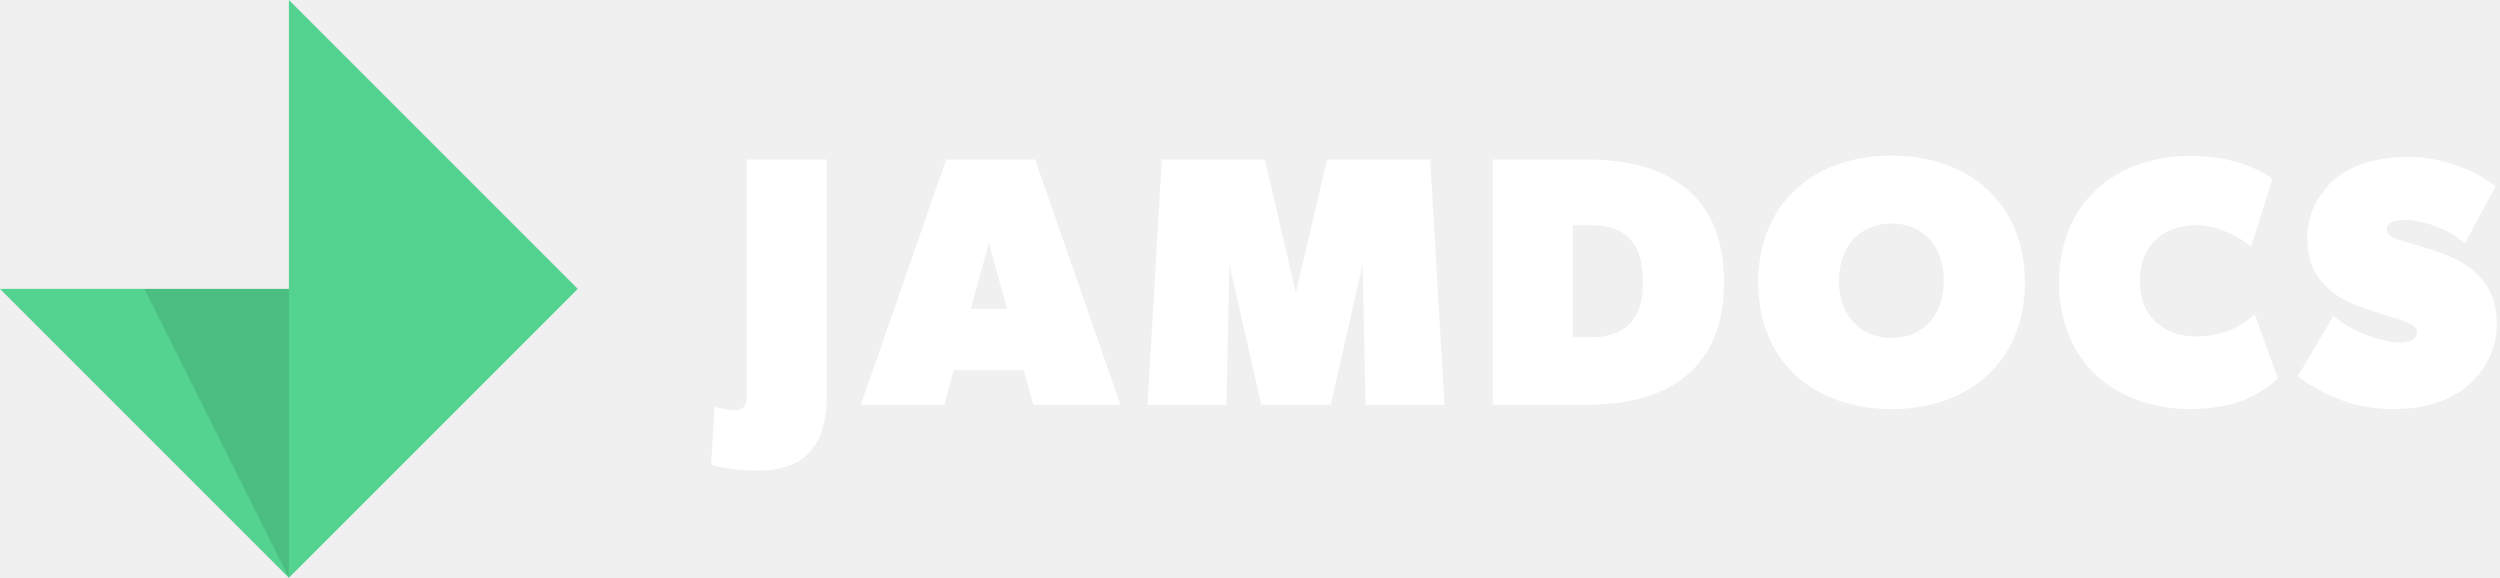
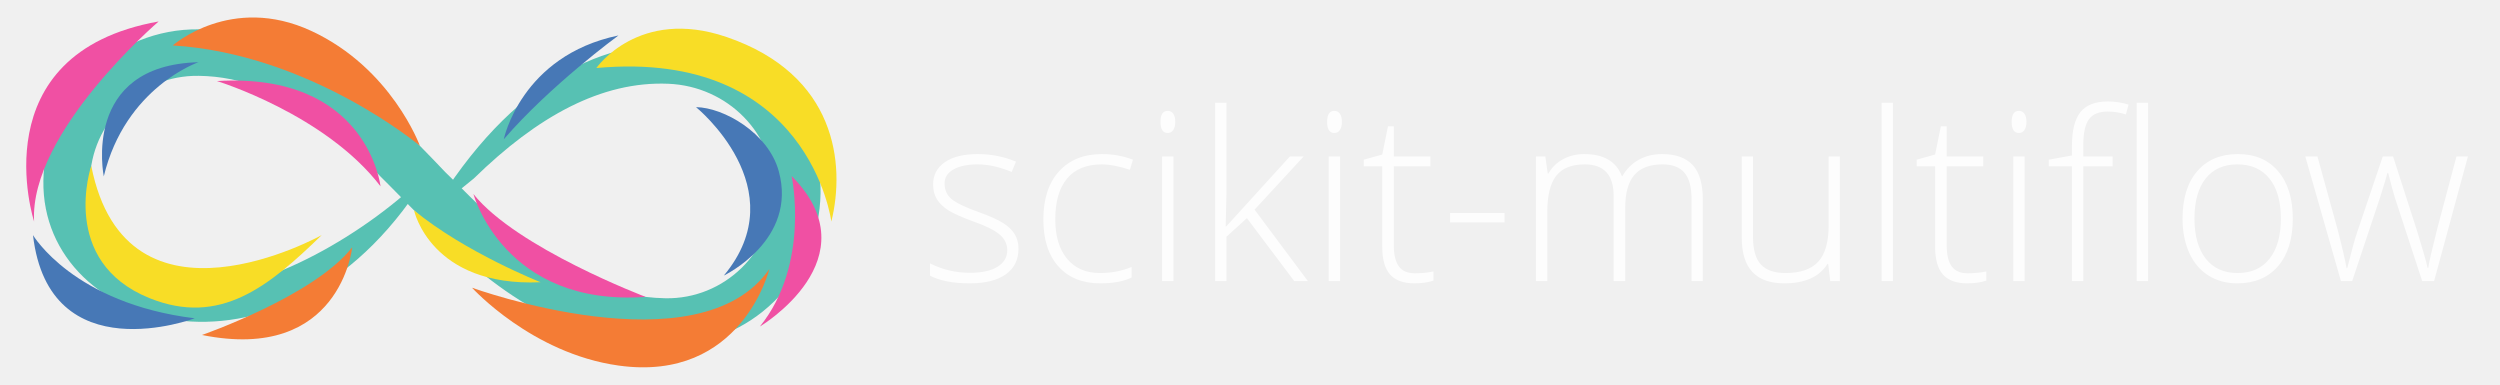
- <svg xmlns="http://www.w3.org/2000/svg" width="225" height="52" viewBox="0 0 225 52">
-   <path fill="#FFFFFF" fill-rule="nonzero" d="M74.4,14.352 L74.4,35.632 C74.4,40.432 72.16,42.352 68.16,42.352 C66.4,42.352 64.48,42.032 64,41.808 L64.32,36.592 C64.8,36.752 65.44,36.912 66.08,36.912 C66.72,36.912 67.2,36.752 67.2,35.632 L67.2,14.352 L74.4,14.352 Z M93.16,14.352 L100.84,36.432 L93,36.432 L92.136,33.328 L85.832,33.328 L85,36.432 L77.48,36.432 L85.16,14.352 L93.16,14.352 Z M87.368,27.792 L90.632,27.792 L89,21.872 L87.368,27.792 Z M128.72,14.352 L130,36.432 L122.896,36.432 L122.64,23.792 L119.76,36.432 L113.52,36.432 L110.64,23.792 L110.384,36.432 L103.28,36.432 L104.56,14.352 L113.84,14.352 L116.624,26.352 L119.44,14.352 L128.72,14.352 Z M155.16,25.392 C155.16,29.872 153.56,32.432 151.48,34.032 C149.4,35.632 146.52,36.432 142.68,36.432 L134.36,36.432 L134.36,14.352 L142.68,14.352 C146.52,14.352 149.4,15.152 151.48,16.752 C153.56,18.352 155.16,20.912 155.16,25.392 Z M147.864,25.392 C147.864,23.152 147.256,22.032 146.584,21.392 C145.944,20.752 144.824,20.272 143.224,20.272 L141.56,20.272 L141.56,30.352 L143.224,30.352 C144.824,30.352 145.944,29.872 146.584,29.232 C147.224,28.592 147.864,27.632 147.864,25.392 Z M182.24,25.424 C182.24,32.624 177.12,36.816 170.24,36.816 C163.36,36.816 158.24,32.624 158.24,25.424 C158.24,18.224 163.36,14 170.24,14 C177.12,14 182.24,18.224 182.24,25.424 Z M174.944,25.264 C174.944,22.224 173.12,20.112 170.24,20.112 C167.36,20.112 165.504,22.224 165.504,25.264 C165.504,28.304 167.36,30.416 170.24,30.416 C173.12,30.416 174.944,28.304 174.944,25.264 Z M202.92,28.272 L205,34.032 C204.2,34.832 201.96,36.816 197.16,36.816 C190.6,36.816 185.32,32.784 185.32,25.424 C185.32,18.064 190.6,14.032 197.16,14.032 C202.12,14.032 204.52,16.112 204.52,16.112 L202.6,22.192 C202.6,22.192 200.36,20.272 197.64,20.272 C194.92,20.272 192.584,21.872 192.584,25.328 C192.584,28.752 195.08,30.288 197.64,30.288 C200.2,30.288 201.96,29.232 202.92,28.272 Z M224.72,29.168 C224.72,31.472 223.6,33.552 221.84,34.928 C220.08,36.272 217.872,36.816 215.312,36.816 C212.752,36.816 209.808,36.112 206.8,33.872 L210,28.432 C212.048,30.16 214.928,30.832 215.888,30.832 C216.848,30.832 217.52,30.544 217.52,29.904 C217.52,29.264 216.72,29.008 215.92,28.752 C215.12,28.528 213.36,27.952 212.72,27.728 C212.08,27.472 210.8,27.056 209.68,26.096 C208.56,25.136 207.664,23.792 207.664,21.392 C207.664,18.992 208.912,17.136 210.224,16.048 C211.568,14.928 213.776,14.128 216.72,14.128 C219.664,14.128 222.672,15.184 224.592,16.784 L221.84,21.904 C220.176,20.432 217.744,19.792 216.592,19.792 C215.44,19.792 214.8,20.016 214.8,20.688 C214.8,21.328 215.824,21.552 216.336,21.712 C216.848,21.872 218.192,22.256 218.96,22.512 C219.728,22.768 221.52,23.408 222.64,24.368 C223.76,25.328 224.72,26.832 224.72,29.168 Z" />
-   <polygon fill="#54D28F" points="0 26 26 52 52 26 26 0 26 26" />
-   <polygon fill="#000" points="26 26 26 52 13 26" opacity=".1" />
+ <svg xmlns="http://www.w3.org/2000/svg" viewBox="0 0 649.655 100" height="100" width="649.655" xml:space="preserve" id="svg2" version="1.1">
+   <defs id="defs6">
+     <rect id="rect918" height="10305.569" width="16207.849" y="15691.071" x="-2305.421" />
+     <rect id="rect894" height="4928.572" width="13950" y="4628.004" x="-5975.387" />
+     <radialGradient id="radialGradient18" spreadMethod="pad" gradientTransform="matrix(3.106398,1.6492457e-7,1.6492492e-7,-3.106398,6000,6000)" gradientUnits="userSpaceOnUse" r="1" cy="4.5474735e-13" cx="2.2737368e-13" fy="4.5474735e-13" fx="2.2737368e-13">
+       <stop id="stop14" offset="0" style="stop-opacity:1;stop-color:#ffffff" />
+       <stop id="stop16" offset="1" style="stop-opacity:1;stop-color:#f2fbfe" />
+     </radialGradient>
+   </defs>
+   <g transform="matrix(1.333333,0,0,-1.333333,229.7827,328.4958)" id="g10">
+     <g transform="scale(0.1)" id="g12">
+       <g id="g4776">
+         <g transform="matrix(0.4545455,0,0,0.4545455,388.8188,1139.301)" id="g868">
+           <g id="g4891" transform="matrix(1.006391,0,0,1.006391,-5579.518,-7739.059)" style="opacity:1">
+             <g transform="matrix(0.8466427,0,0,0.8466427,834.9881,901.0258)" id="g196" style="opacity:0.86">
+               <path id="path22" style="fill:#3fb9a9;fill-opacity:1;fill-rule:nonzero;stroke:none;stroke-width:0.544" d="m 2280.25,10366.975 213.326,173.818 c 318.359,310.996 641.289,489.945 978.177,475.96 297.37,-12.342 536.174,-249.977 531.837,-547.575 -4.337,-297.593 -250.004,-537.796 -547.575,-531.832 -541.023,10.835 -920.924,457.208 -1105.31,633.083 -350.547,369.365 -702.744,712.381 -1239.01,720.201 -427.294,6.225 -778.734,-335.109 -784.959,-762.403 -11.254,-771.73 1243.848,-1125.591 1944.361,50.642 -314.74,-319.572 -829.016,-606.722 -1178.552,-601.623 -297.593,4.337 -536.174,249.977 -531.837,547.569 4.337,297.599 249.982,536.18 547.575,531.837 897.611,-13.082 1194.017,-1324.039 2344.32,-1353.283 427.201,-10.856 778.734,335.109 784.959,762.402 11.069,759.187 -1151.669,1250.063 -1957.312,-98.796" />
+               <path id="path24" style="fill:#f9da06;fill-opacity:1;fill-rule:nonzero;stroke:none;stroke-width:0.544" d="m 567.652,10603.7 c 0,0 -164.518,-481.483 293.582,-665.946 355.548,-143.169 601.357,60.176 866.347,317.543 0,0 -982.857,-549.044 -1159.929,348.403" />
+               <path id="path26" style="fill:#f9da06;fill-opacity:1;fill-rule:nonzero;stroke:none;stroke-width:0.544" d="m 3109.511,11095.959 c 0,0 212.27,307.448 655.367,155.99 552.995,-189.022 598.189,-639.591 527.07,-928.814 0,0 -110.671,870.587 -1182.437,772.824" />
+               <path id="path28" style="fill:#f46a17;fill-opacity:1;fill-rule:nonzero;stroke:none;stroke-width:0.544" d="m 2483.846,9990.29 c 0,0 1144.099,-415.79 1496.225,94.291 0,0 -139.023,-571.949 -758.142,-486.017 -438.134,60.813 -738.083,391.726 -738.083,391.726" />
+               <path id="path30" style="fill:#f46a17;fill-opacity:1;fill-rule:nonzero;stroke:none;stroke-width:0.544" d="m 977.739,11209.585 c 0,0 294.056,260.125 697.694,72.828 403.638,-187.303 545.888,-577.859 545.888,-577.859 0,0 -551.205,462.279 -1243.581,505.031" />
+               <path id="path32" style="fill:#f03697;fill-opacity:1;fill-rule:nonzero;stroke:none;stroke-width:0.544" d="m 279.963,10323.57 c 0,0 -275.194,845.778 626.971,1006.78 0,0 -651.427,-557.321 -626.971,-1006.78" />
+               <path id="path34" style="fill:#f03697;fill-opacity:1;fill-rule:nonzero;stroke:none;stroke-width:0.544" d="m 2490.713,10461.87 c 0,0 154.222,-568.347 866.799,-517.678 0,0 -649.43,246.015 -866.799,517.678" />
+               <path id="path36" style="fill:#f03697;fill-opacity:1;fill-rule:nonzero;stroke:none;stroke-width:0.544" d="m 4092.113,10552.318 c 0,0 95.145,-441.725 -159.805,-757.303 0,0 572.771,341.019 159.805,757.303" />
+               <path id="path38" style="fill:#f03697;fill-opacity:1;fill-rule:nonzero;stroke:none;stroke-width:0.544" d="m 2023.232,10500.752 c 0,0 -64.181,574.892 -823.15,529.665 0,0 545.436,-167.005 823.15,-529.665" />
+               <path id="path40" style="fill:#2c65ad;fill-opacity:1;fill-rule:nonzero;stroke:none;stroke-width:0.544" d="m 274.451,10255.101 c 0,0 203.22,-343.843 813.888,-418.619 0,0 -733.305,-275.94 -813.888,418.619" />
+               <path id="path42" style="fill:#2c65ad;fill-opacity:1;fill-rule:nonzero;stroke:none;stroke-width:0.544" d="m 2643.493,10737.205 c 0,0 85.948,420.535 577.26,522.679 0,0 -344.736,-252.132 -577.26,-522.679" />
+               <path id="path44" style="fill:#2c65ad;fill-opacity:1;fill-rule:nonzero;stroke:none;stroke-width:0.544" d="m 3610.977,10899.073 c 0,0 505.678,-409.575 140.03,-847.432 0,0 372.309,177.328 276.157,525.704 -53.412,193.513 -278.34,320.095 -416.187,321.728" />
+               <path id="path46" style="fill:#2c65ad;fill-opacity:1;fill-rule:nonzero;stroke:none;stroke-width:0.544" d="m 630.701,10550.67 c 0,0 -115.215,558.621 476.423,574.484 0,0 -368.293,-126.153 -476.423,-574.484" />
+               <path id="path48" style="fill:#f46a17;fill-opacity:1;fill-rule:nonzero;stroke:none;stroke-width:0.544" d="m 1124.761,9752.498 c 0,0 565.8,196.81 756.128,441.464 0,0 -59.283,-582.076 -756.128,-441.464" />
+               <path id="path50" style="fill:#f9da06;fill-opacity:1;fill-rule:nonzero;stroke:none;stroke-width:0.544" d="m 2191.999,10379.703 c 0,0 82.809,-386.36 636.936,-361.79 0,0 -380.733,150.587 -636.936,361.79" />
+             </g>
+             <text xml:space="preserve" style="font-style:normal;font-weight:normal;font-size:300px;line-height:1.25;font-family:sans-serif;letter-spacing:0px;word-spacing:0px;opacity:0.86;fill:#000000;fill-opacity:1;stroke:none;stroke-width:7.5" x="4848.061" y="-9387.684" id="text163" transform="scale(1,-1)">
+               <tspan id="tspan161" x="4848.061" y="-9387.684" style="font-style:normal;font-variant:normal;font-weight:300;font-stretch:normal;font-size:1000px;font-family:'Open Sans';-inkscape-font-specification:'Open Sans Light';fill:#ffffff;fill-opacity:1;stroke-width:7.5">scikit-multiflow</tspan>
+             </text>
+             <text style="font-size:655.809px;line-height:1.25;font-family:'Times New';-inkscape-font-specification:'Times New Roman Italic';shape-inside:url(#rect918)" id="text916" xml:space="preserve" />
+           </g>
+           <rect style="opacity:0.24;fill:none;fill-opacity:1;stroke:none;stroke-width:22.13;stroke-linecap:round;stroke-linejoin:miter;stroke-miterlimit:4;stroke-dasharray:none;stroke-dashoffset:0;stroke-opacity:1" id="rect846" width="10719.3" height="1650" x="-4646.815" y="-2913.718" transform="scale(1,-1)" />
+         </g>
+         <text style="font-size:300px;line-height:1.25;font-family:'Times New';-inkscape-font-specification:'Times New Roman Italic';shape-inside:url(#rect894)" id="text892" xml:space="preserve" />
+       </g>
+       <flowRoot style="font-style:normal;font-weight:normal;font-size:40px;line-height:1.25;font-family:sans-serif;letter-spacing:0px;word-spacing:0px;fill:#000000;fill-opacity:1;stroke:none" id="flowRoot165" xml:space="preserve">
+         <flowRegion id="flowRegion167">
+           <rect y="433.898" x="1291.525" height="247.458" width="376.271" id="rect169" />
+         </flowRegion>
+         <flowPara id="flowPara171" />
+       </flowRoot>
+       <flowRoot style="font-style:normal;font-weight:normal;font-size:40px;line-height:1.25;font-family:sans-serif;letter-spacing:0px;word-spacing:0px;fill:#000000;fill-opacity:1;stroke:none" id="flowRoot173" xml:space="preserve">
+         <flowRegion id="flowRegion175">
+           <rect y="359.322" x="-362.712" height="200" width="2237.288" id="rect177" />
+         </flowRegion>
+         <flowPara id="flowPara179" />
+       </flowRoot>
+     </g>
+   </g>
</svg>
